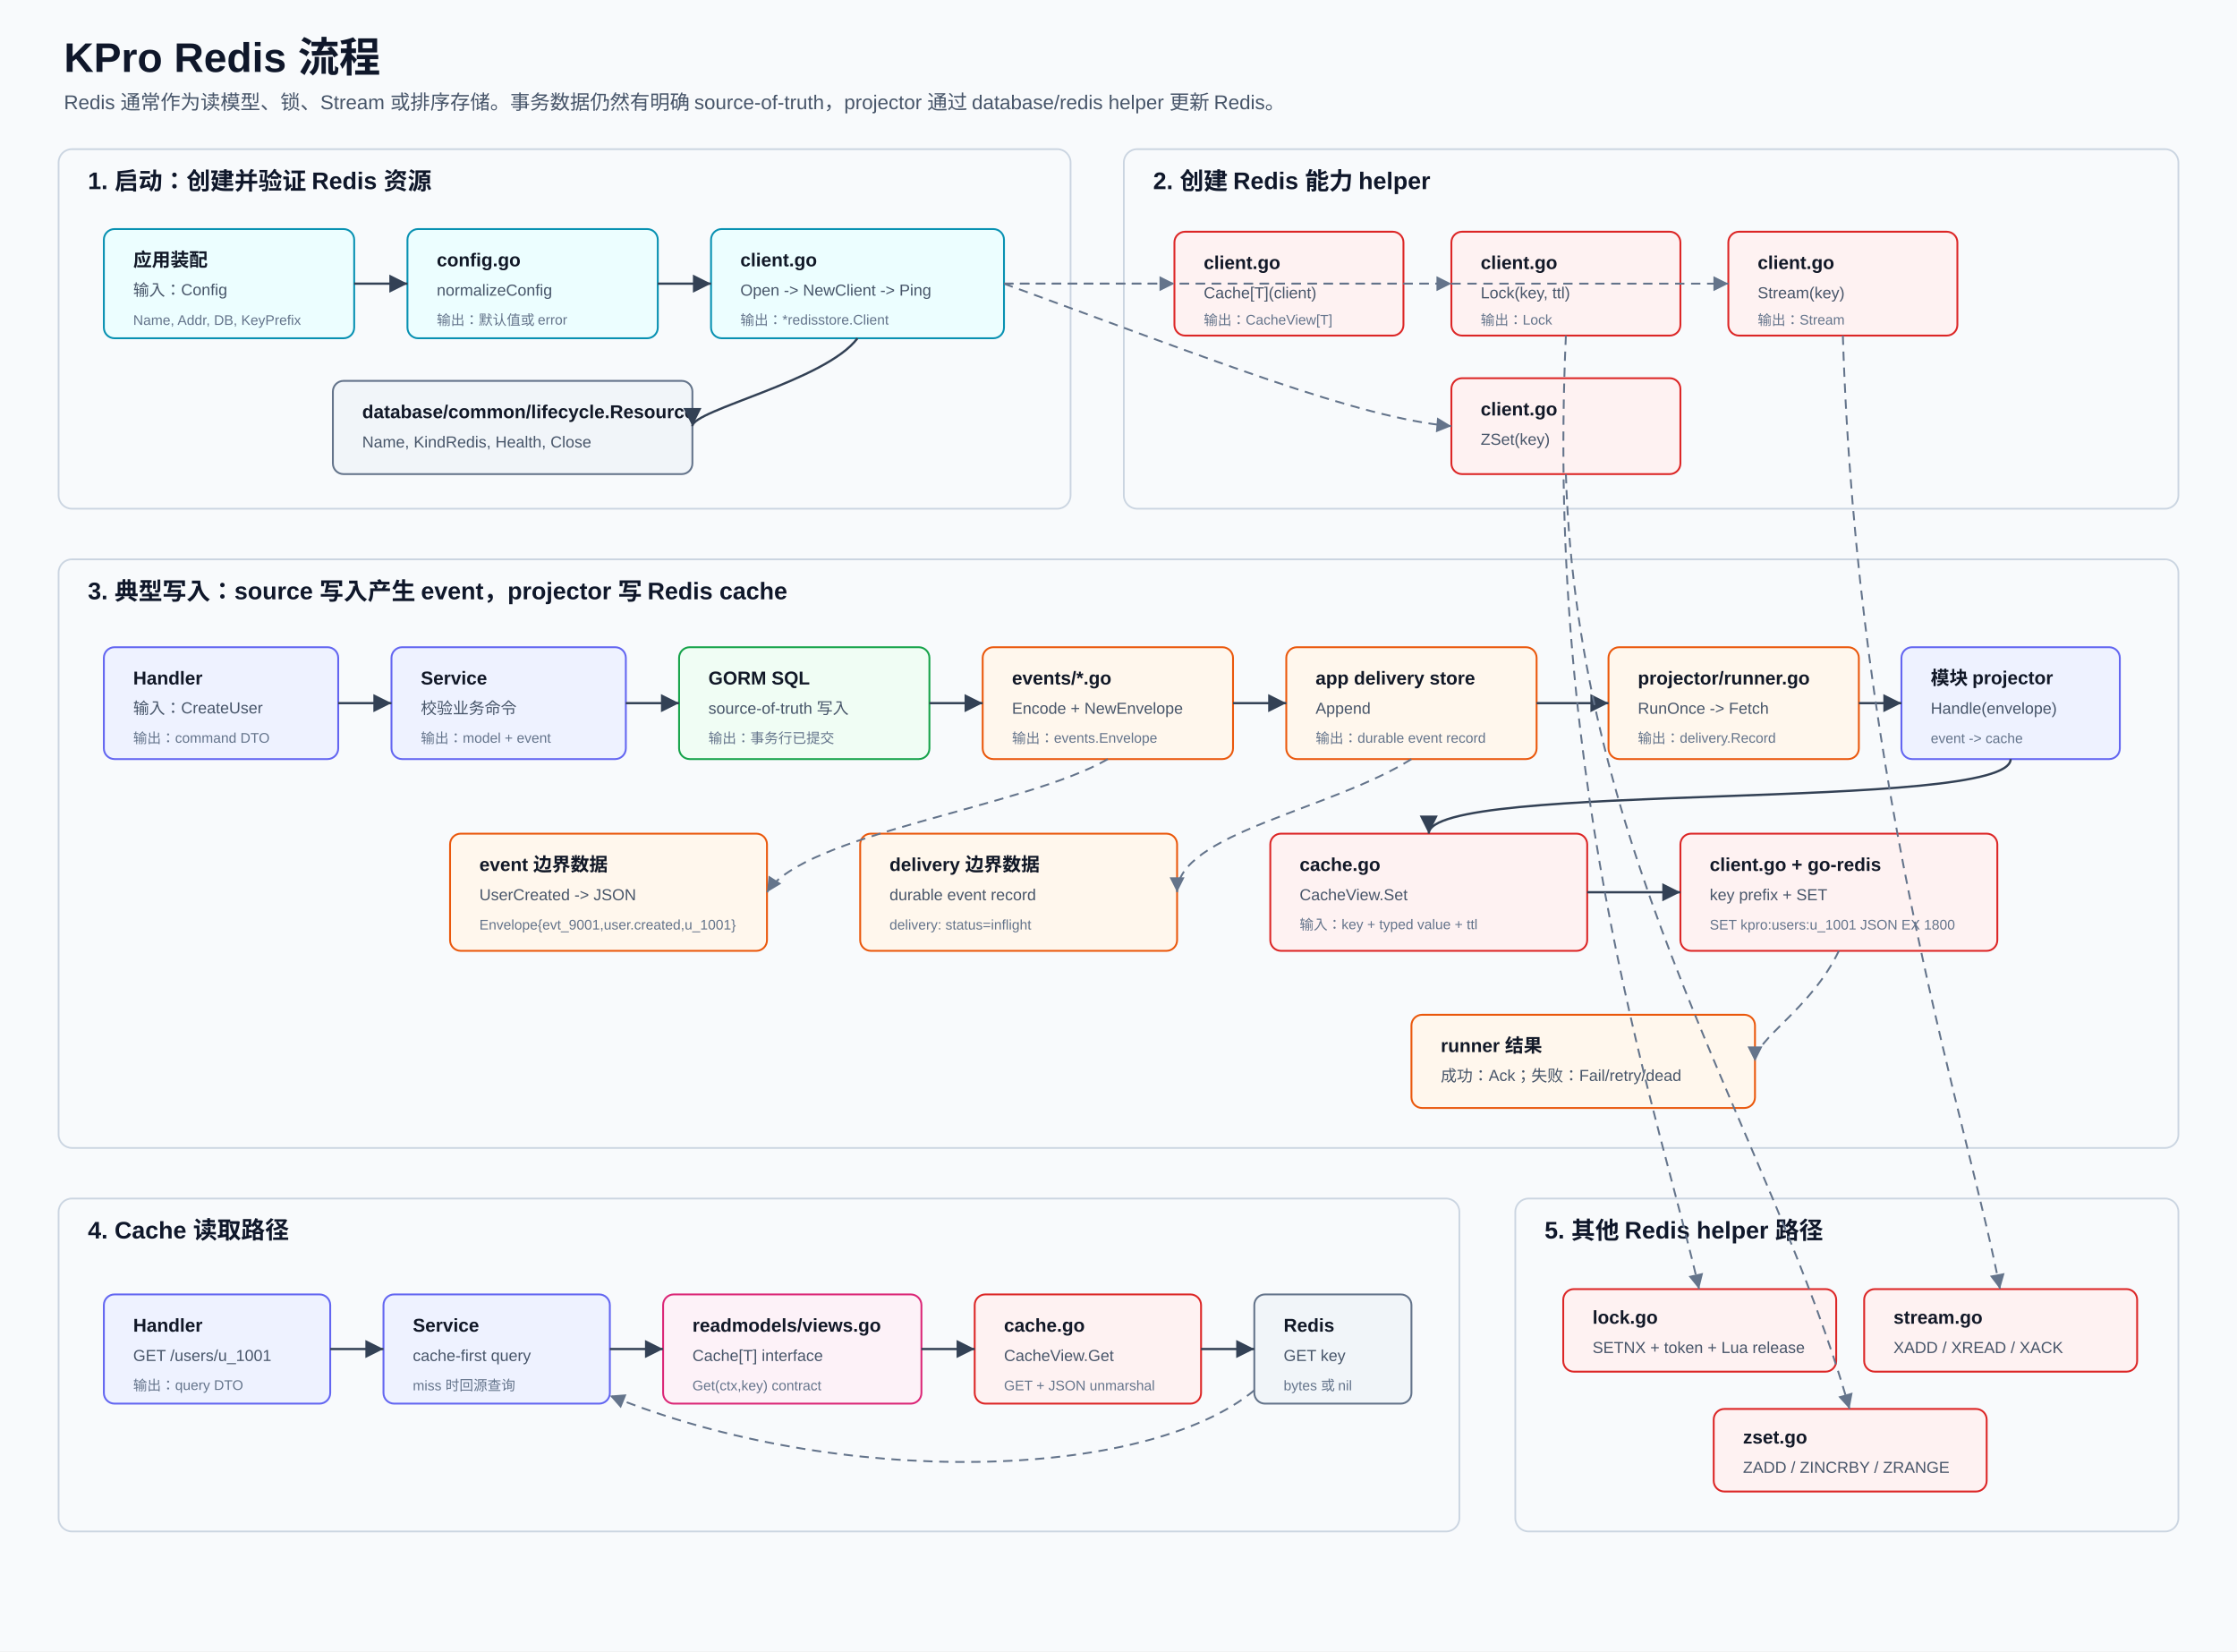
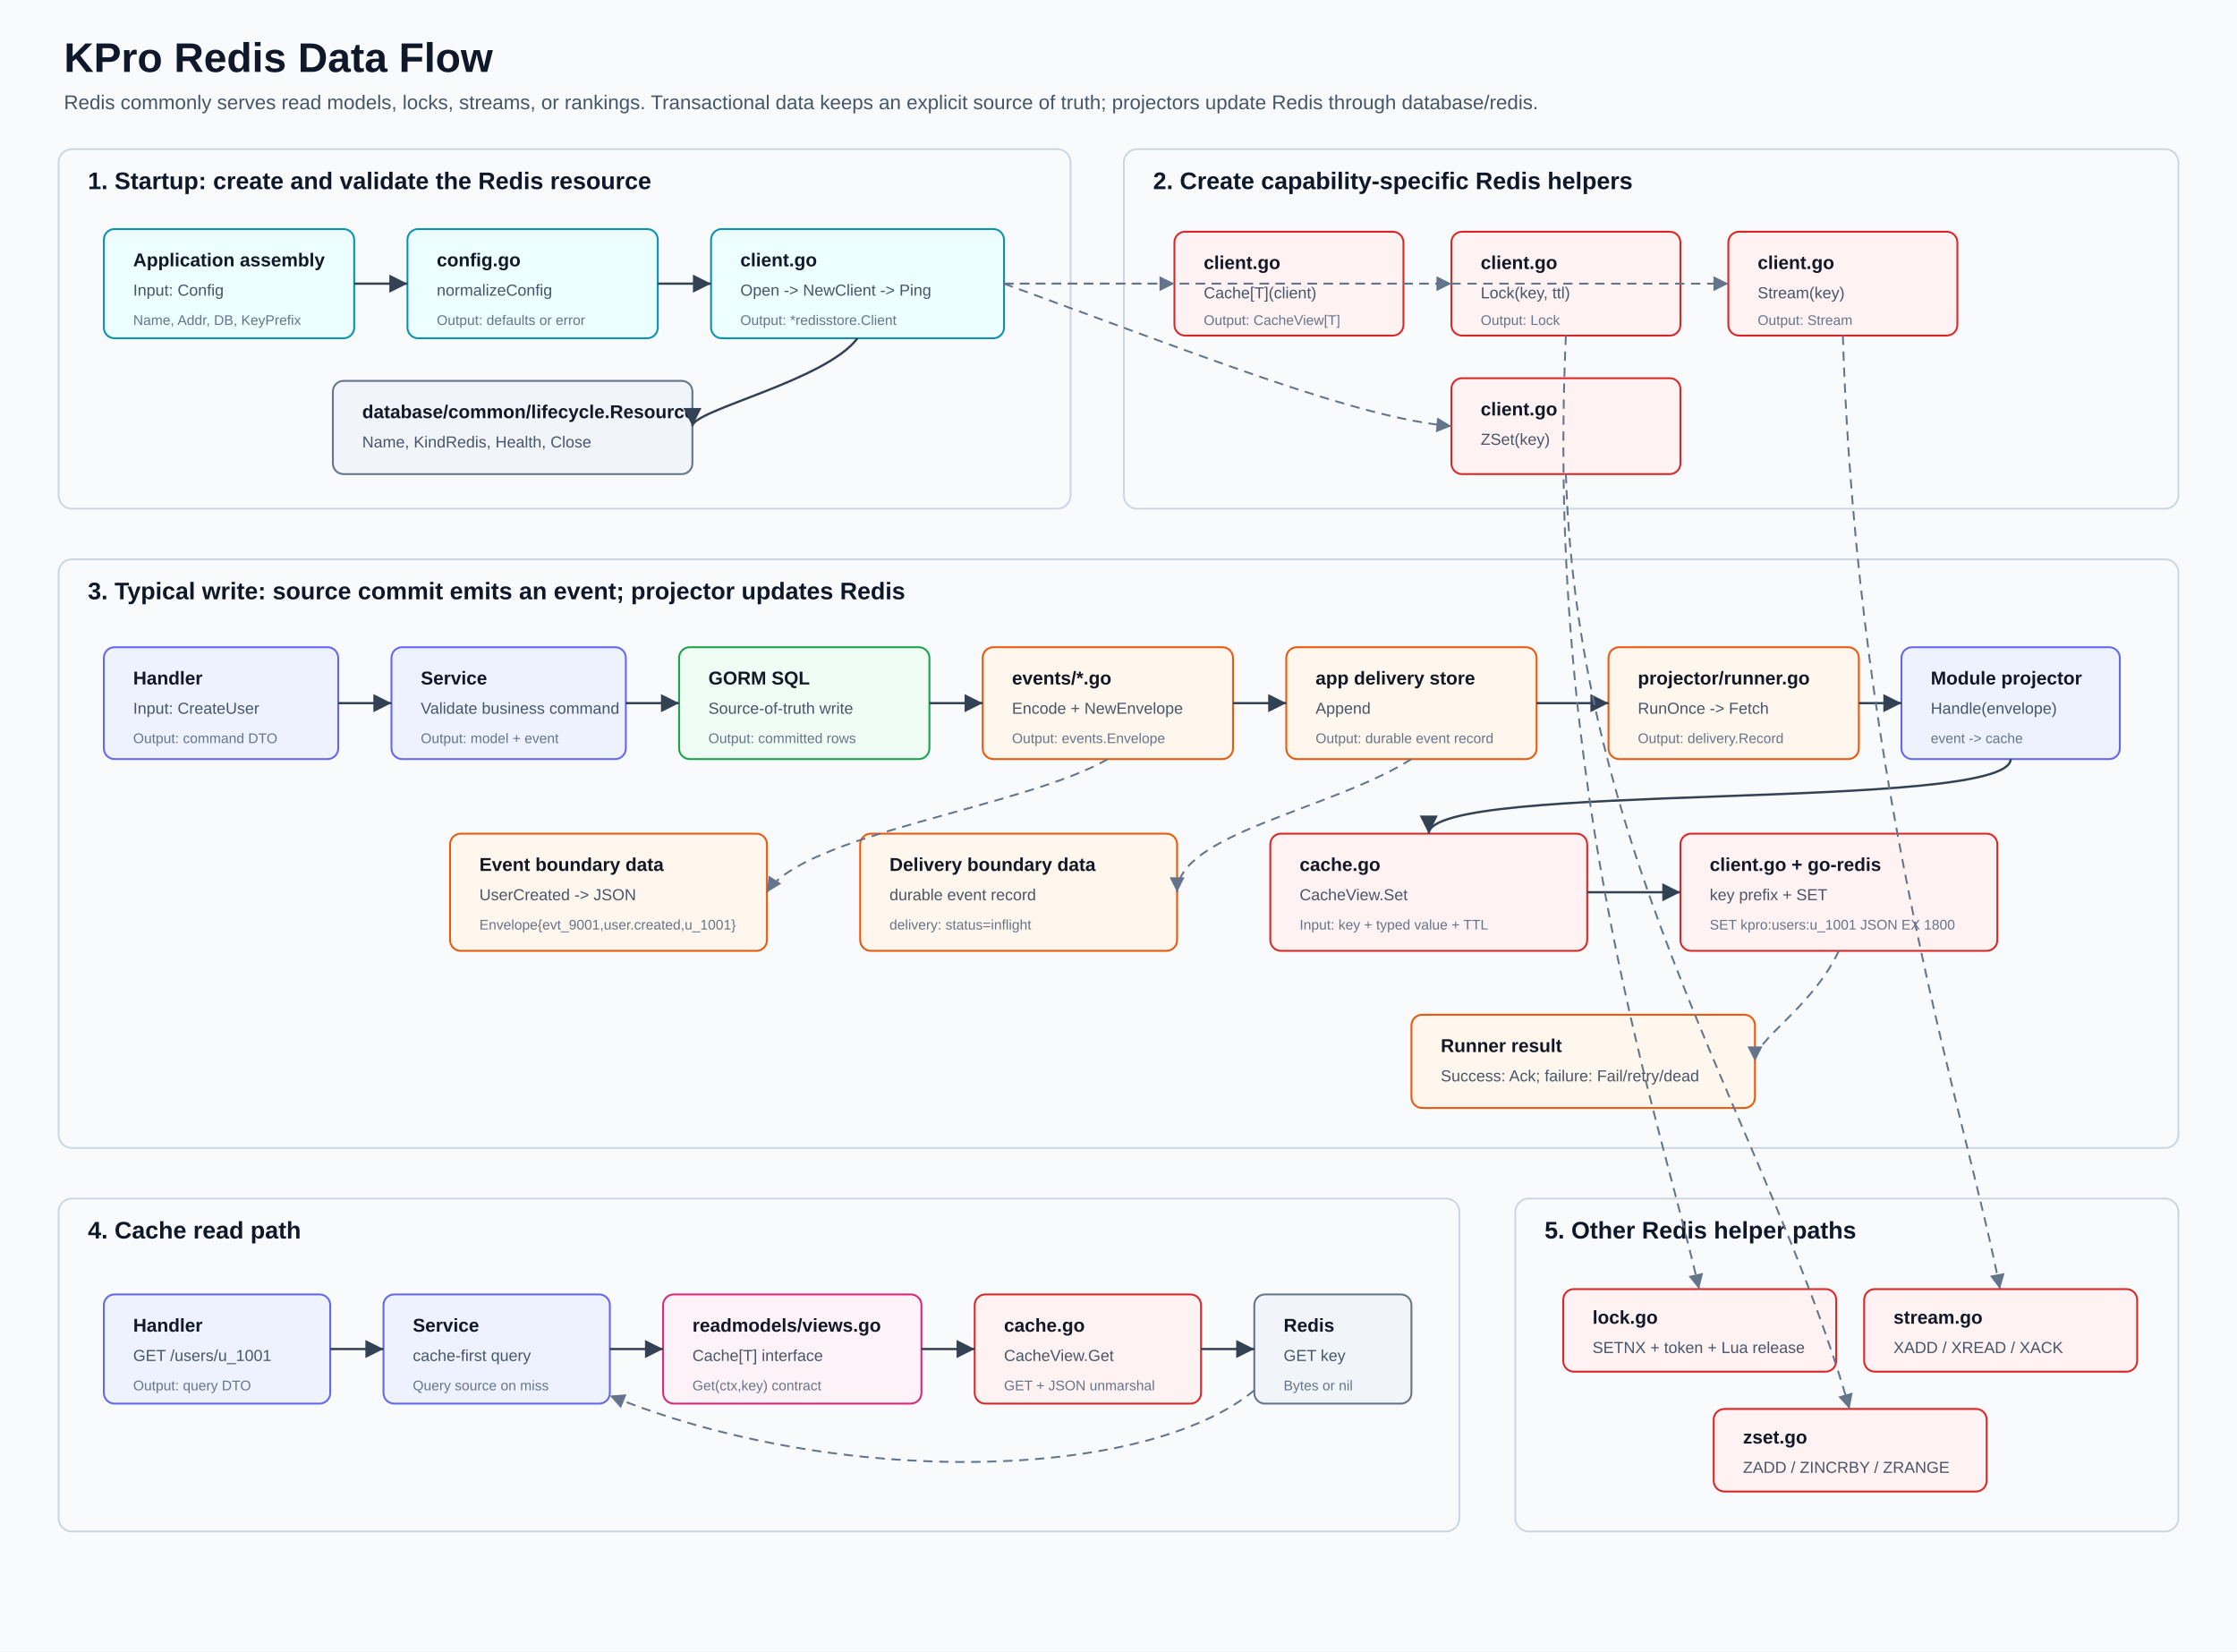
<svg xmlns="http://www.w3.org/2000/svg" width="1680" height="1240" viewBox="0 0 1680 1240" role="img" aria-labelledby="title desc">
  <defs>
    <marker id="arrow" markerWidth="12" markerHeight="12" refX="10" refY="6" orient="auto" markerUnits="strokeWidth">
      <path d="M2,2 L10,6 L2,10 Z" fill="#334155" />
    </marker>
    <marker id="arrow-soft" markerWidth="12" markerHeight="12" refX="10" refY="6" orient="auto" markerUnits="strokeWidth">
      <path d="M2,2 L10,6 L2,10 Z" fill="#64748b" />
    </marker>
    <style>
      .bg { fill: #f8fafc; }
      .title { font: 700 31px Arial, 'Microsoft YaHei', sans-serif; fill: #0f172a; }
      .subtitle { font: 400 15px Arial, 'Microsoft YaHei', sans-serif; fill: #475569; }
      .section { font: 700 18px Arial, 'Microsoft YaHei', sans-serif; fill: #0f172a; }
      .label { font: 700 14px Arial, 'Microsoft YaHei', sans-serif; fill: #111827; }
      .small { font: 400 12px Arial, 'Microsoft YaHei', sans-serif; fill: #475569; }
      .tiny { font: 400 10.5px Arial, 'Microsoft YaHei', sans-serif; fill: #64748b; }
      .box { fill: #ffffff; stroke: #cbd5e1; stroke-width: 1.4; rx: 8; }
      .startup { fill: #ecfeff; stroke: #0891b2; }
      .domain { fill: #eef2ff; stroke: #6366f1; }
      .source { fill: #f0fdf4; stroke: #16a34a; }
      .event { fill: #fff7ed; stroke: #ea580c; }
      .redis { fill: #fef2f2; stroke: #dc2626; }
      .read { fill: #fdf2f8; stroke: #db2777; }
      .external { fill: #f1f5f9; stroke: #64748b; }
      .group { fill: none; stroke: #cbd5e1; stroke-width: 1.3; rx: 10; }
      .line { stroke: #334155; stroke-width: 1.7; fill: none; marker-end: url(#arrow); }
      .dash { stroke: #64748b; stroke-width: 1.4; stroke-dasharray: 7 5; fill: none; marker-end: url(#arrow-soft); }
    </style>
  </defs>
  <rect class="bg" width="1680" height="1240" />
-   <text x="48" y="54" class="title">KPro Redis 流程</text>
-   <text x="48" y="82" class="subtitle">Redis 通常作为读模型、锁、Stream 或排序存储。事务数据仍然有明确 source-of-truth，projector 通过 database/redis helper 更新 Redis。</text>
+   <text x="48" y="54" class="title">KPro Redis Data Flow</text>
+   <text x="48" y="82" class="subtitle">Redis commonly serves read models, locks, streams, or rankings. Transactional data keeps an explicit source of truth; projectors update Redis through database/redis.</text>
  <rect x="44" y="112" width="760" height="270" class="group" />
-   <text x="66" y="142" class="section">1. 启动：创建并验证 Redis 资源</text>
+   <text x="66" y="142" class="section">1. Startup: create and validate the Redis resource</text>
  <rect x="78" y="172" width="188" height="82" class="box startup" />
-   <text x="100" y="200" class="label">应用装配</text>
-   <text x="100" y="222" class="small">输入：Config</text>
+   <text x="100" y="200" class="label">Application assembly</text>
+   <text x="100" y="222" class="small">Input: Config</text>
  <text x="100" y="244" class="tiny">Name, Addr, DB, KeyPrefix</text>
  <rect x="306" y="172" width="188" height="82" class="box startup" />
  <text x="328" y="200" class="label">config.go</text>
  <text x="328" y="222" class="small">normalizeConfig</text>
-   <text x="328" y="244" class="tiny">输出：默认值或 error</text>
+   <text x="328" y="244" class="tiny">Output: defaults or error</text>
  <rect x="534" y="172" width="220" height="82" class="box startup" />
  <text x="556" y="200" class="label">client.go</text>
  <text x="556" y="222" class="small">Open -&gt; NewClient -&gt; Ping</text>
-   <text x="556" y="244" class="tiny">输出：*redisstore.Client</text>
+   <text x="556" y="244" class="tiny">Output: *redisstore.Client</text>
  <rect x="250" y="286" width="270" height="70" class="box external" />
  <text x="272" y="314" class="label">database/common/lifecycle.Resource</text>
  <text x="272" y="336" class="small">Name, KindRedis, Health, Close</text>
  <path class="line" d="M266 213 H306" />
  <path class="line" d="M494 213 H534" />
  <path class="line" d="M644 254 C620 286, 520 308, 520 320" />
  <rect x="844" y="112" width="792" height="270" class="group" />
-   <text x="866" y="142" class="section">2. 创建 Redis 能力 helper</text>
+   <text x="866" y="142" class="section">2. Create capability-specific Redis helpers</text>
  <rect x="882" y="174" width="172" height="78" class="box redis" />
  <text x="904" y="202" class="label">client.go</text>
  <text x="904" y="224" class="small">Cache[T](client)</text>
-   <text x="904" y="244" class="tiny">输出：CacheView[T]</text>
+   <text x="904" y="244" class="tiny">Output: CacheView[T]</text>
  <rect x="1090" y="174" width="172" height="78" class="box redis" />
  <text x="1112" y="202" class="label">client.go</text>
  <text x="1112" y="224" class="small">Lock(key, ttl)</text>
-   <text x="1112" y="244" class="tiny">输出：Lock</text>
+   <text x="1112" y="244" class="tiny">Output: Lock</text>
  <rect x="1298" y="174" width="172" height="78" class="box redis" />
  <text x="1320" y="202" class="label">client.go</text>
  <text x="1320" y="224" class="small">Stream(key)</text>
-   <text x="1320" y="244" class="tiny">输出：Stream</text>
+   <text x="1320" y="244" class="tiny">Output: Stream</text>
  <rect x="1090" y="284" width="172" height="72" class="box redis" />
  <text x="1112" y="312" class="label">client.go</text>
  <text x="1112" y="334" class="small">ZSet(key)</text>
  <path class="dash" d="M754 213 H882" />
  <path class="dash" d="M754 213 C910 270, 1020 314, 1090 320" />
  <path class="dash" d="M754 213 H1090" />
  <path class="dash" d="M754 213 H1298" />
  <rect x="44" y="420" width="1592" height="442" class="group" />
-   <text x="66" y="450" class="section">3. 典型写入：source 写入产生 event，projector 写 Redis cache</text>
+   <text x="66" y="450" class="section">3. Typical write: source commit emits an event; projector updates Redis</text>
  <rect x="78" y="486" width="176" height="84" class="box domain" />
  <text x="100" y="514" class="label">Handler</text>
-   <text x="100" y="536" class="small">输入：CreateUser</text>
-   <text x="100" y="558" class="tiny">输出：command DTO</text>
+   <text x="100" y="536" class="small">Input: CreateUser</text>
+   <text x="100" y="558" class="tiny">Output: command DTO</text>
  <rect x="294" y="486" width="176" height="84" class="box domain" />
  <text x="316" y="514" class="label">Service</text>
-   <text x="316" y="536" class="small">校验业务命令</text>
-   <text x="316" y="558" class="tiny">输出：model + event</text>
+   <text x="316" y="536" class="small">Validate business command</text>
+   <text x="316" y="558" class="tiny">Output: model + event</text>
  <rect x="510" y="486" width="188" height="84" class="box source" />
  <text x="532" y="514" class="label">GORM SQL</text>
-   <text x="532" y="536" class="small">source-of-truth 写入</text>
-   <text x="532" y="558" class="tiny">输出：事务行已提交</text>
+   <text x="532" y="536" class="small">Source-of-truth write</text>
+   <text x="532" y="558" class="tiny">Output: committed rows</text>
  <rect x="738" y="486" width="188" height="84" class="box event" />
  <text x="760" y="514" class="label">events/*.go</text>
  <text x="760" y="536" class="small">Encode + NewEnvelope</text>
-   <text x="760" y="558" class="tiny">输出：events.Envelope</text>
+   <text x="760" y="558" class="tiny">Output: events.Envelope</text>
  <rect x="966" y="486" width="188" height="84" class="box event" />
  <text x="988" y="514" class="label">app delivery store</text>
  <text x="988" y="536" class="small">Append</text>
-   <text x="988" y="558" class="tiny">输出：durable event record</text>
+   <text x="988" y="558" class="tiny">Output: durable event record</text>
  <rect x="1208" y="486" width="188" height="84" class="box event" />
  <text x="1230" y="514" class="label">projector/runner.go</text>
  <text x="1230" y="536" class="small">RunOnce -&gt; Fetch</text>
-   <text x="1230" y="558" class="tiny">输出：delivery.Record</text>
+   <text x="1230" y="558" class="tiny">Output: delivery.Record</text>
  <rect x="1428" y="486" width="164" height="84" class="box domain" />
-   <text x="1450" y="514" class="label">模块 projector</text>
+   <text x="1450" y="514" class="label">Module projector</text>
  <text x="1450" y="536" class="small">Handle(envelope)</text>
  <text x="1450" y="558" class="tiny">event -&gt; cache</text>
  <path class="line" d="M254 528 H294" />
  <path class="line" d="M470 528 H510" />
  <path class="line" d="M698 528 H738" />
  <path class="line" d="M926 528 H966" />
  <path class="line" d="M1154 528 H1208" />
  <path class="line" d="M1396 528 H1428" />
  <rect x="338" y="626" width="238" height="88" class="box event" />
-   <text x="360" y="654" class="label">event 边界数据</text>
+   <text x="360" y="654" class="label">Event boundary data</text>
  <text x="360" y="676" class="small">UserCreated -&gt; JSON</text>
  <text x="360" y="698" class="tiny">Envelope{evt_9001,user.created,u_1001}</text>
  <rect x="646" y="626" width="238" height="88" class="box event" />
-   <text x="668" y="654" class="label">delivery 边界数据</text>
+   <text x="668" y="654" class="label">Delivery boundary data</text>
  <text x="668" y="676" class="small">durable event record</text>
  <text x="668" y="698" class="tiny">delivery: status=inflight</text>
  <rect x="954" y="626" width="238" height="88" class="box redis" />
  <text x="976" y="654" class="label">cache.go</text>
  <text x="976" y="676" class="small">CacheView.Set</text>
-   <text x="976" y="698" class="tiny">输入：key + typed value + ttl</text>
+   <text x="976" y="698" class="tiny">Input: key + typed value + TTL</text>
  <rect x="1262" y="626" width="238" height="88" class="box redis" />
  <text x="1284" y="654" class="label">client.go + go-redis</text>
  <text x="1284" y="676" class="small">key prefix + SET</text>
  <text x="1284" y="698" class="tiny">SET kpro:users:u_1001 JSON EX 1800</text>
  <path class="dash" d="M832 570 C770 606, 604 626, 576 670" />
  <path class="dash" d="M1060 570 C1000 608, 884 626, 884 670" />
  <path class="line" d="M1510 570 C1510 610, 1073 586, 1073 626" />
  <path class="line" d="M1192 670 H1262" />
  <rect x="1060" y="762" width="258" height="70" class="box event" />
-   <text x="1082" y="790" class="label">runner 结果</text>
-   <text x="1082" y="812" class="small">成功：Ack；失败：Fail/retry/dead</text>
+   <text x="1082" y="790" class="label">Runner result</text>
+   <text x="1082" y="812" class="small">Success: Ack; failure: Fail/retry/dead</text>
  <path class="dash" d="M1381 714 C1360 758, 1318 780, 1318 797" />
  <rect x="44" y="900" width="1052" height="250" class="group" />
-   <text x="66" y="930" class="section">4. Cache 读取路径</text>
+   <text x="66" y="930" class="section">4. Cache read path</text>
  <rect x="78" y="972" width="170" height="82" class="box domain" />
  <text x="100" y="1000" class="label">Handler</text>
  <text x="100" y="1022" class="small">GET /users/u_1001</text>
-   <text x="100" y="1044" class="tiny">输出：query DTO</text>
+   <text x="100" y="1044" class="tiny">Output: query DTO</text>
  <rect x="288" y="972" width="170" height="82" class="box domain" />
  <text x="310" y="1000" class="label">Service</text>
  <text x="310" y="1022" class="small">cache-first query</text>
-   <text x="310" y="1044" class="tiny">miss 时回源查询</text>
+   <text x="310" y="1044" class="tiny">Query source on miss</text>
  <rect x="498" y="972" width="194" height="82" class="box read" />
  <text x="520" y="1000" class="label">readmodels/views.go</text>
  <text x="520" y="1022" class="small">Cache[T] interface</text>
  <text x="520" y="1044" class="tiny">Get(ctx,key) contract</text>
  <rect x="732" y="972" width="170" height="82" class="box redis" />
  <text x="754" y="1000" class="label">cache.go</text>
  <text x="754" y="1022" class="small">CacheView.Get</text>
  <text x="754" y="1044" class="tiny">GET + JSON unmarshal</text>
  <rect x="942" y="972" width="118" height="82" class="box external" />
  <text x="964" y="1000" class="label">Redis</text>
  <text x="964" y="1022" class="small">GET key</text>
-   <text x="964" y="1044" class="tiny">bytes 或 nil</text>
+   <text x="964" y="1044" class="tiny">Bytes or nil</text>
  <path class="line" d="M248 1013 H288" />
  <path class="line" d="M458 1013 H498" />
  <path class="line" d="M692 1013 H732" />
  <path class="line" d="M902 1013 H942" />
  <path class="dash" d="M942 1044 C860 1112, 630 1118, 458 1048" />
  <rect x="1138" y="900" width="498" height="250" class="group" />
-   <text x="1160" y="930" class="section">5. 其他 Redis helper 路径</text>
+   <text x="1160" y="930" class="section">5. Other Redis helper paths</text>
  <rect x="1174" y="968" width="205" height="62" class="box redis" />
  <text x="1196" y="994" class="label">lock.go</text>
  <text x="1196" y="1016" class="small">SETNX + token + Lua release</text>
  <rect x="1400" y="968" width="205" height="62" class="box redis" />
  <text x="1422" y="994" class="label">stream.go</text>
  <text x="1422" y="1016" class="small">XADD / XREAD / XACK</text>
  <rect x="1287" y="1058" width="205" height="62" class="box redis" />
  <text x="1309" y="1084" class="label">zset.go</text>
  <text x="1309" y="1106" class="small">ZADD / ZINCRBY / ZRANGE</text>
  <path class="dash" d="M1176 252 C1160 600, 1250 850, 1276 968" />
  <path class="dash" d="M1384 252 C1395 600, 1480 850, 1502 968" />
  <path class="dash" d="M1176 356 C1185 650, 1330 850, 1389 1058" />
</svg>
